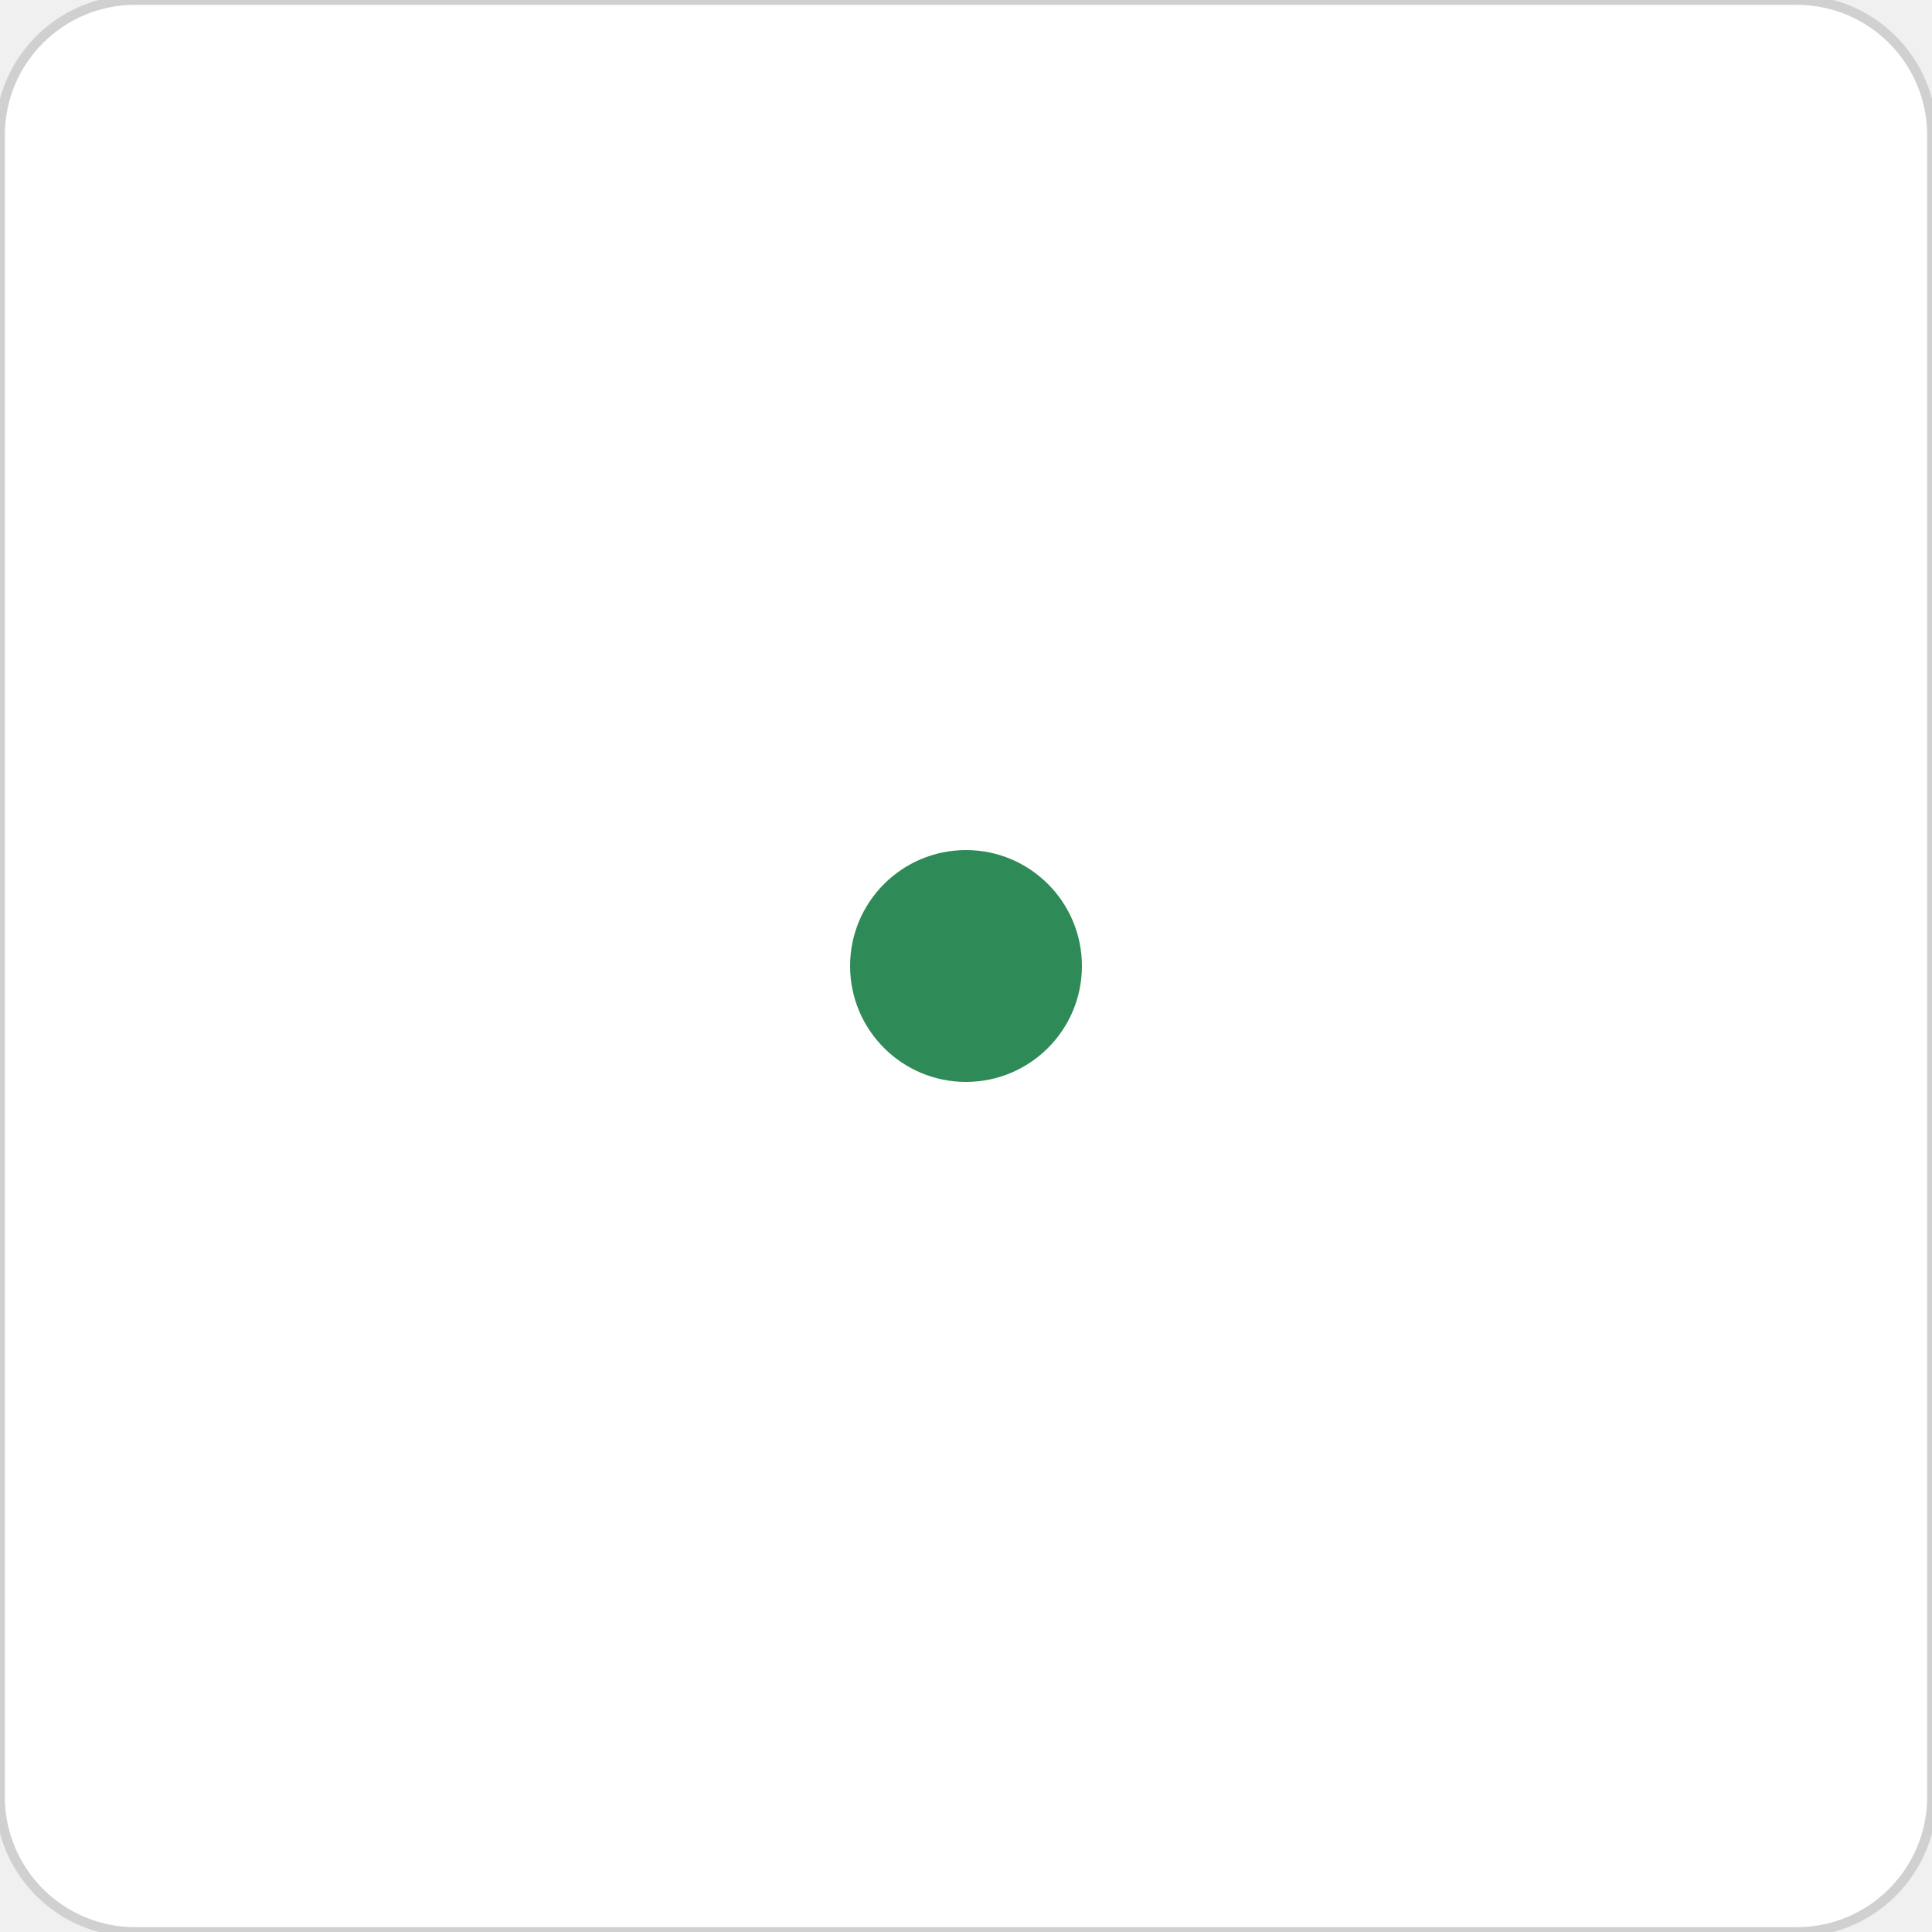
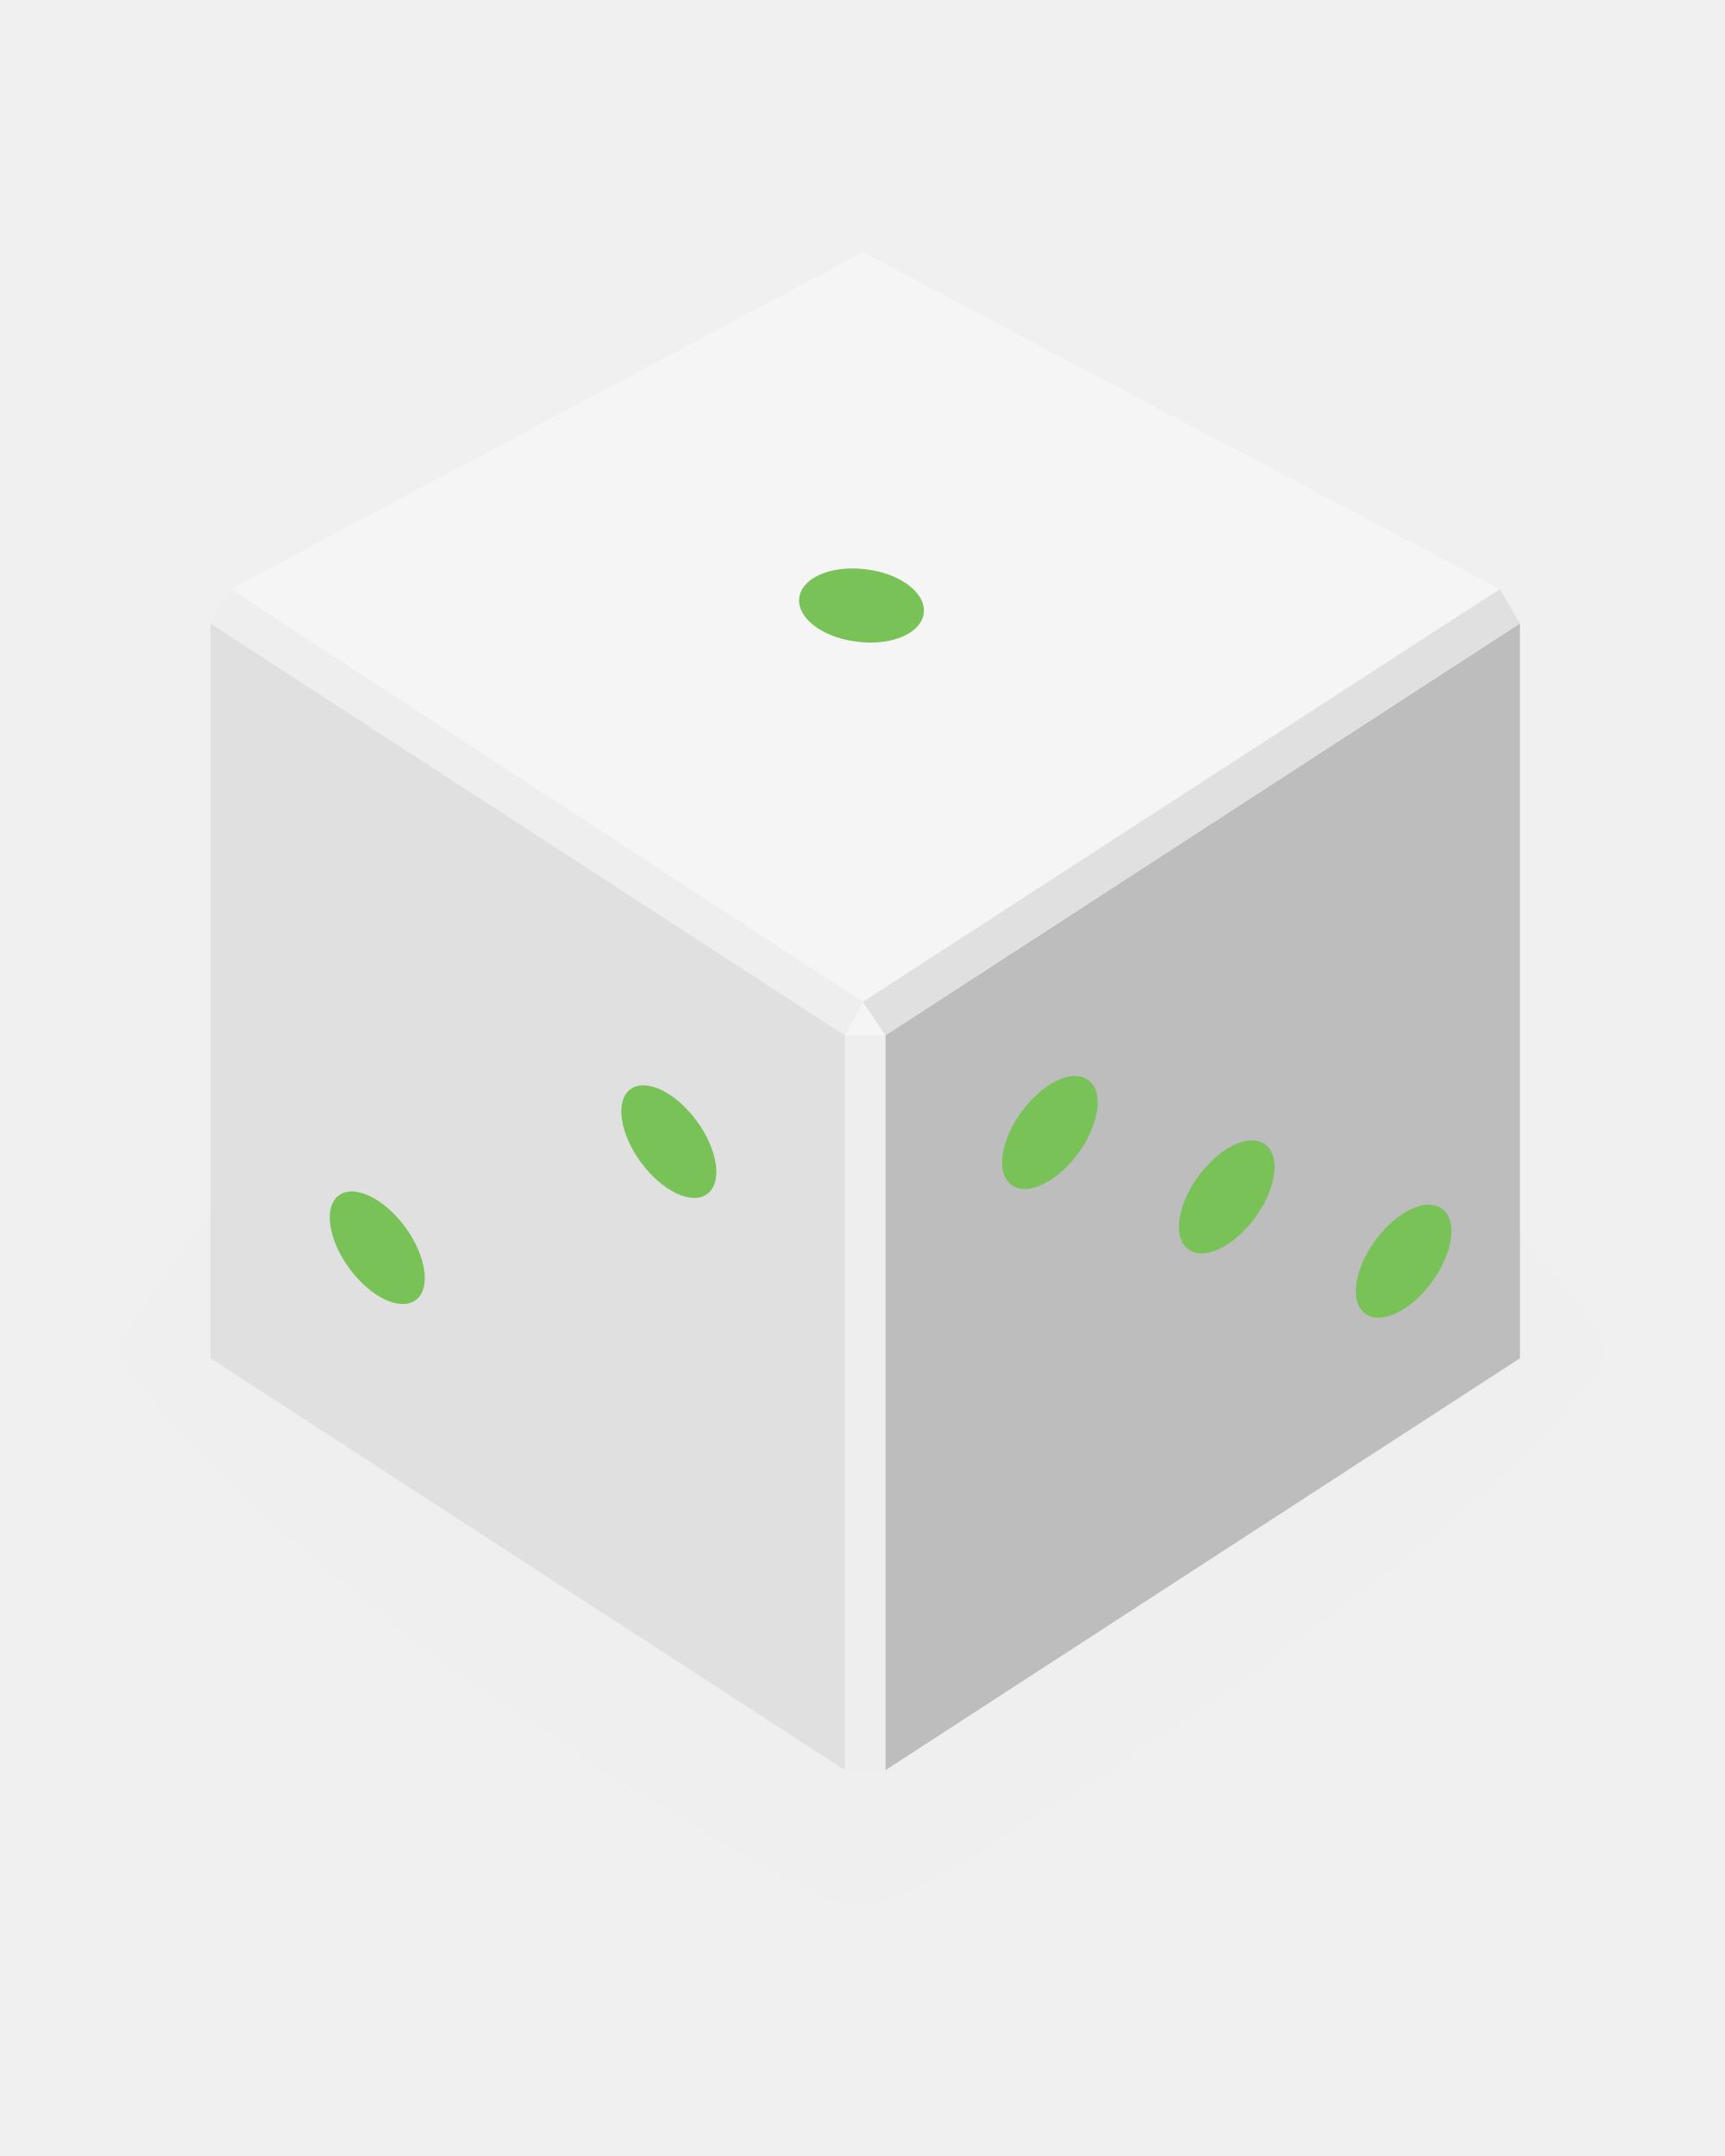
- <svg xmlns="http://www.w3.org/2000/svg" width="200" height="200" viewBox="0 0 200 200">
-   <rect rx="14" ry="14" width="200" height="200" fill="#ffffff" stroke="#d0d0d0" />
-   <circle cx="100" cy="100" r="12" fill="#2e8b57" />
+ <svg xmlns="http://www.w3.org/2000/svg" width="200" height="250" viewBox="0 0 800 1000">
+   <path d="M740.8,635.42c-68.27,90.47 -249.77,201.76 -316,240.63a50.7,50.7 0,0 1,-49.93 0.81c-64.19,-35 -234.09,-133.88 -315.65,-242a14.69,14.69 0,0 1,-0.12 -17.49c77.58,-106.29 159.67,-258.89 341.06,-258.89 182,0 242.19,139.08 340.27,258.88A14.62,14.62 0,0 1,740.8 635.42Z" fill="#eeeeee" fill-opacity="0.5" stroke-opacity="0.5" />
+   <path d="M704.9,630l-294.29,191.06l0,-340.85l294.29,-191.06l0,340.85z" fill="#bdbdbd" />
+   <path d="M97.59,630l294.29,191.06l0,-340.85l-294.29,-191.06l0,340.85z" fill="#e0e0e0" />
+   <path d="M400.14,464.73l-293.19,-191.45l293.19,-156.31l295.39,156.31l-295.39,191.45z" fill="#f5f5f5" />
+   <path d="M106.95,273.28l-9.36,15.87l294.29,191.06l8.26,-15.48l-293.19,-191.45z" fill="#eeeeee" />
+   <path d="M695.53,273.28l9.37,15.87l-294.29,191.06l-10.47,-15.48l295.39,-191.45z" fill="#e0e0e0" />
+   <path d="M391.88,480.21h18.73v340.85h-18.73z" fill="#eeeeee" />
+   <path d="M400.14,464.73l-8.26,15.48l18.73,0l-10.47,-15.48z" fill="#f5f5f5" />
+   <path d="M397.45,297.62a16.9,28.71 97.07,1 0,4.16 -33.54a16.9,28.71 97.07,1 0,-4.16 33.54z" fill="#78c257" />
+   <path d="M297.17,539.02a30.12,16.11 53.82,1 0,26.01 -19.02a30.12,16.11 53.82,1 0,-26.01 19.02z" fill="#78c257" />
+   <path d="M161.96,588.24a30.12,16.11 53.82,1 0,26.01 -19.02a30.12,16.11 53.82,1 0,-26.01 19.02z" fill="#78c257" />
+   <path d="M551.15,579.45a30.12,16.11 126.18,1 0,35.56 -48.62a30.12,16.11 126.18,1 0,-35.56 48.62z" fill="#78c257" />
+   <path d="M469.12,549.58a30.12,16.11 126.18,1 0,35.56 -48.62a30.12,16.11 126.18,1 0,-35.56 48.62z" fill="#78c257" />
+   <path d="M633.17,609.29a30.12,16.11 126.18,1 0,35.56 -48.62a30.12,16.11 126.18,1 0,-35.56 48.62z" fill="#78c257" />
</svg>
